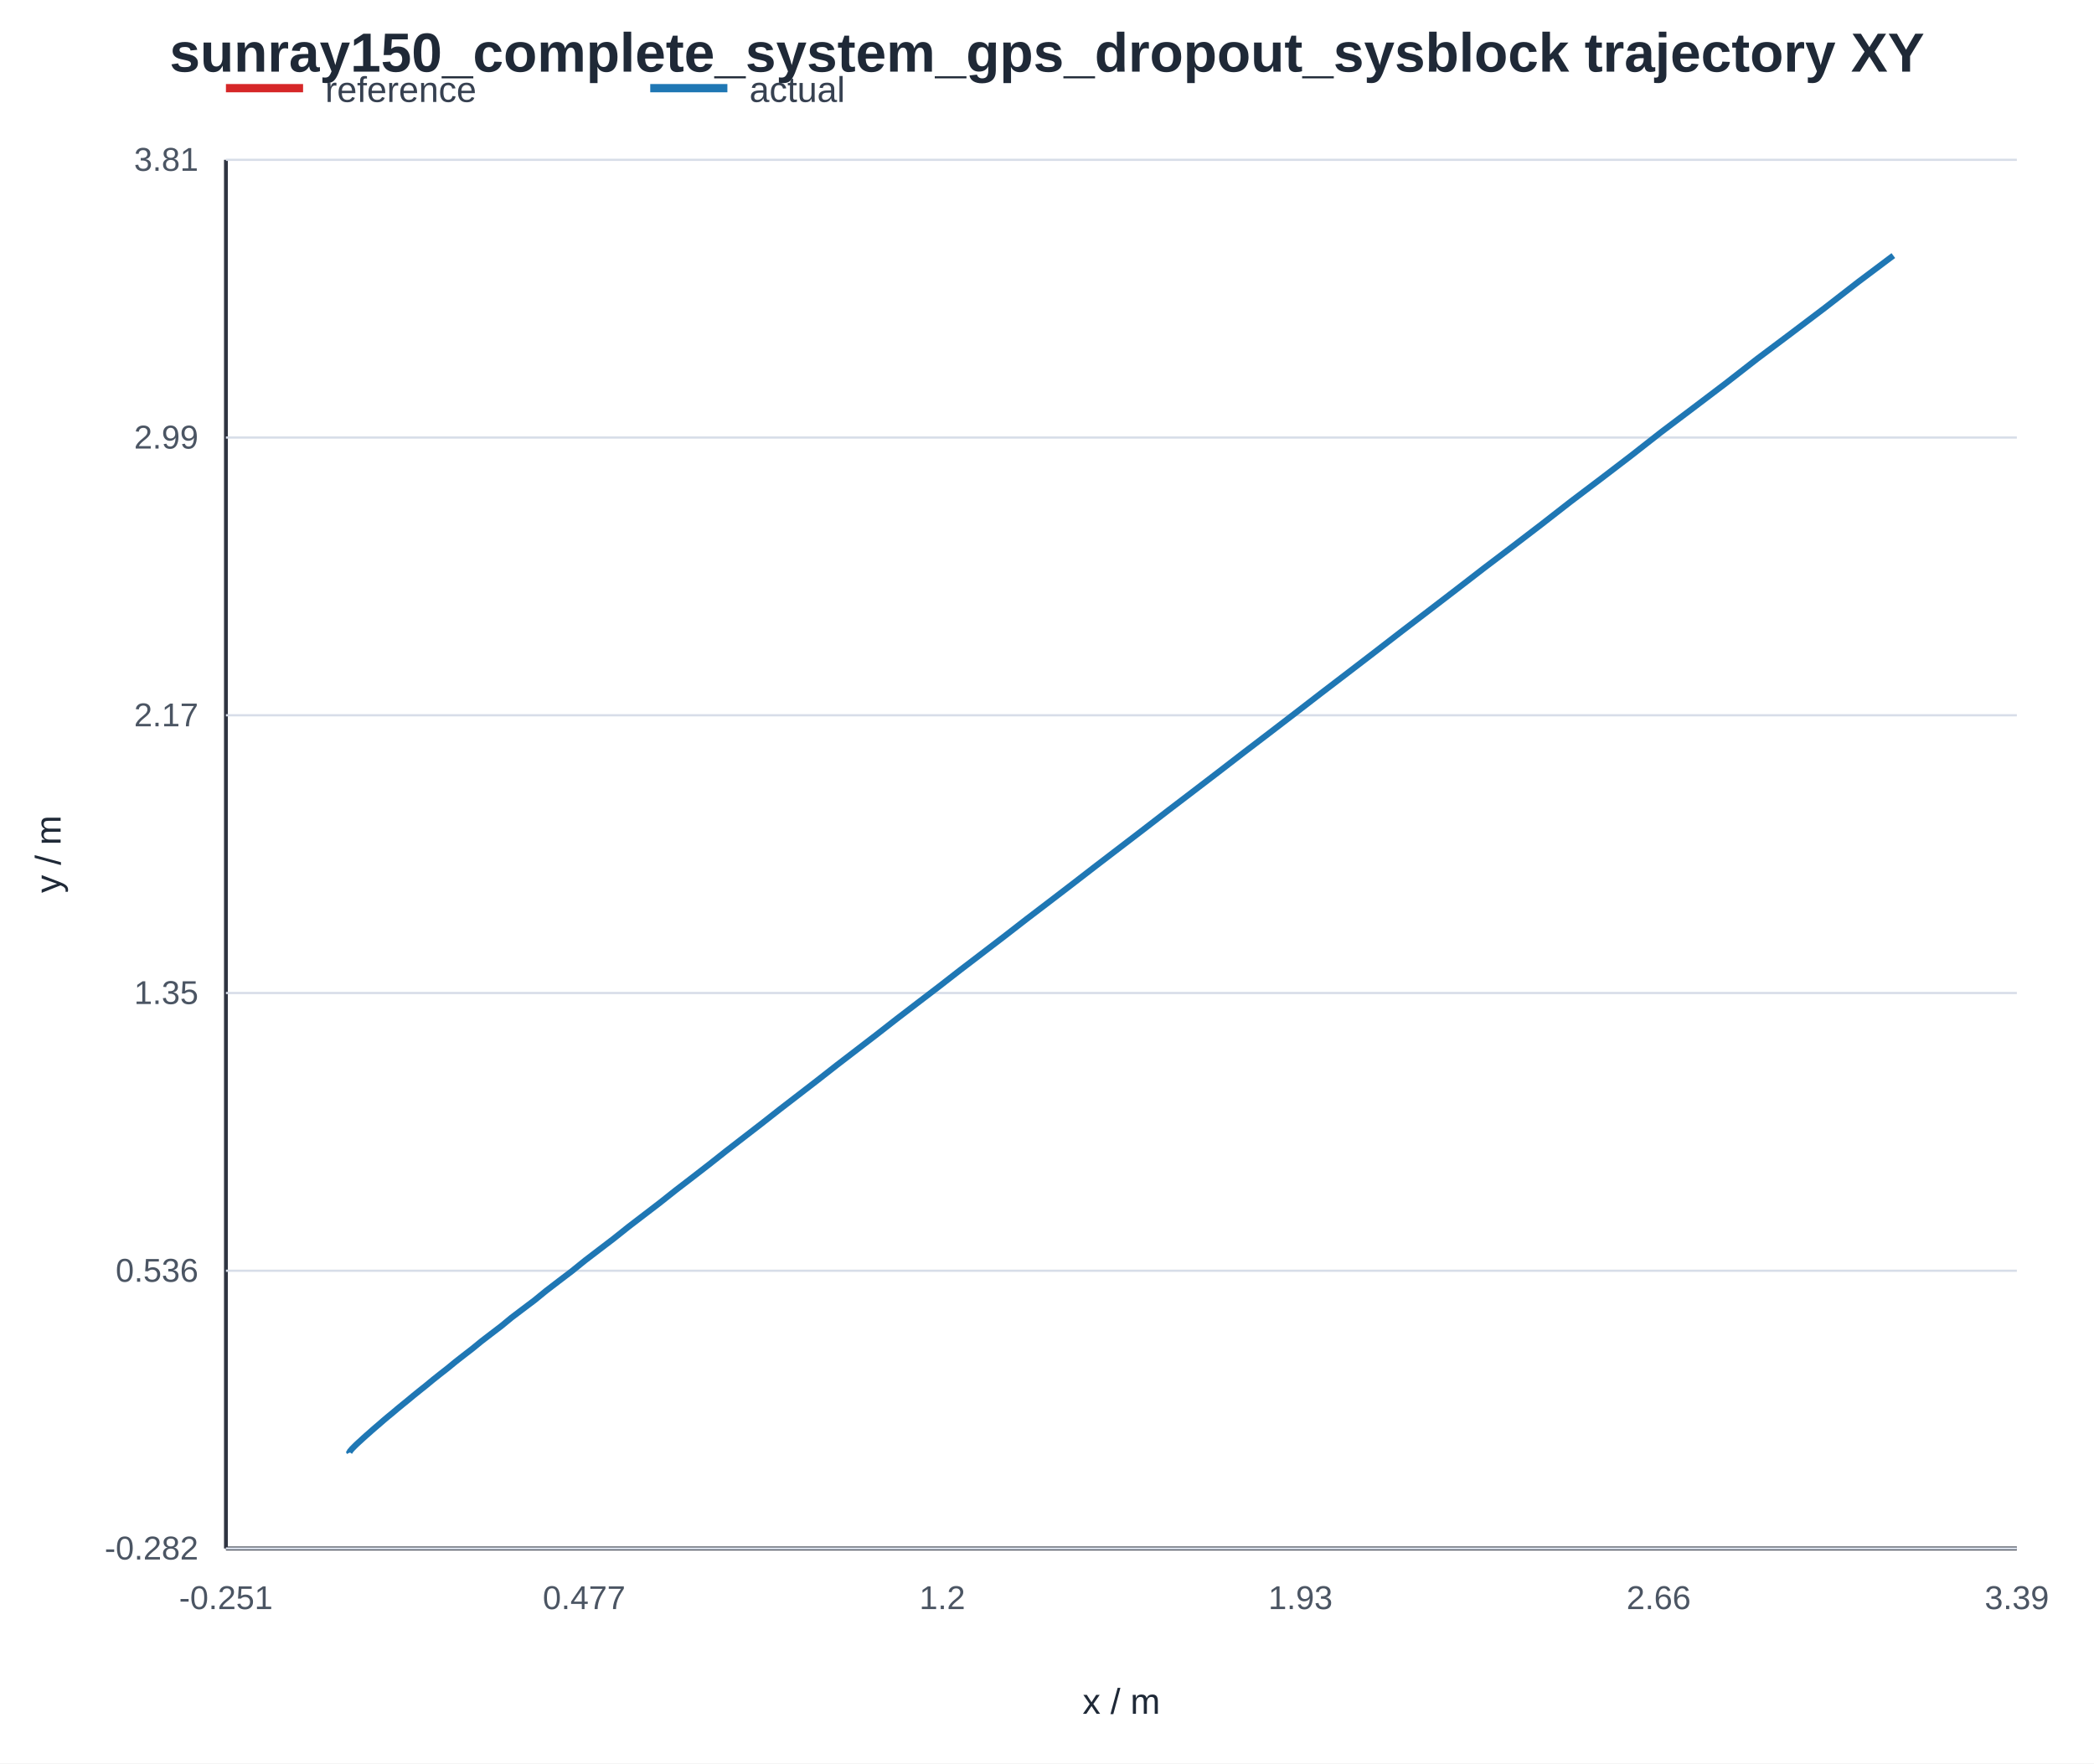
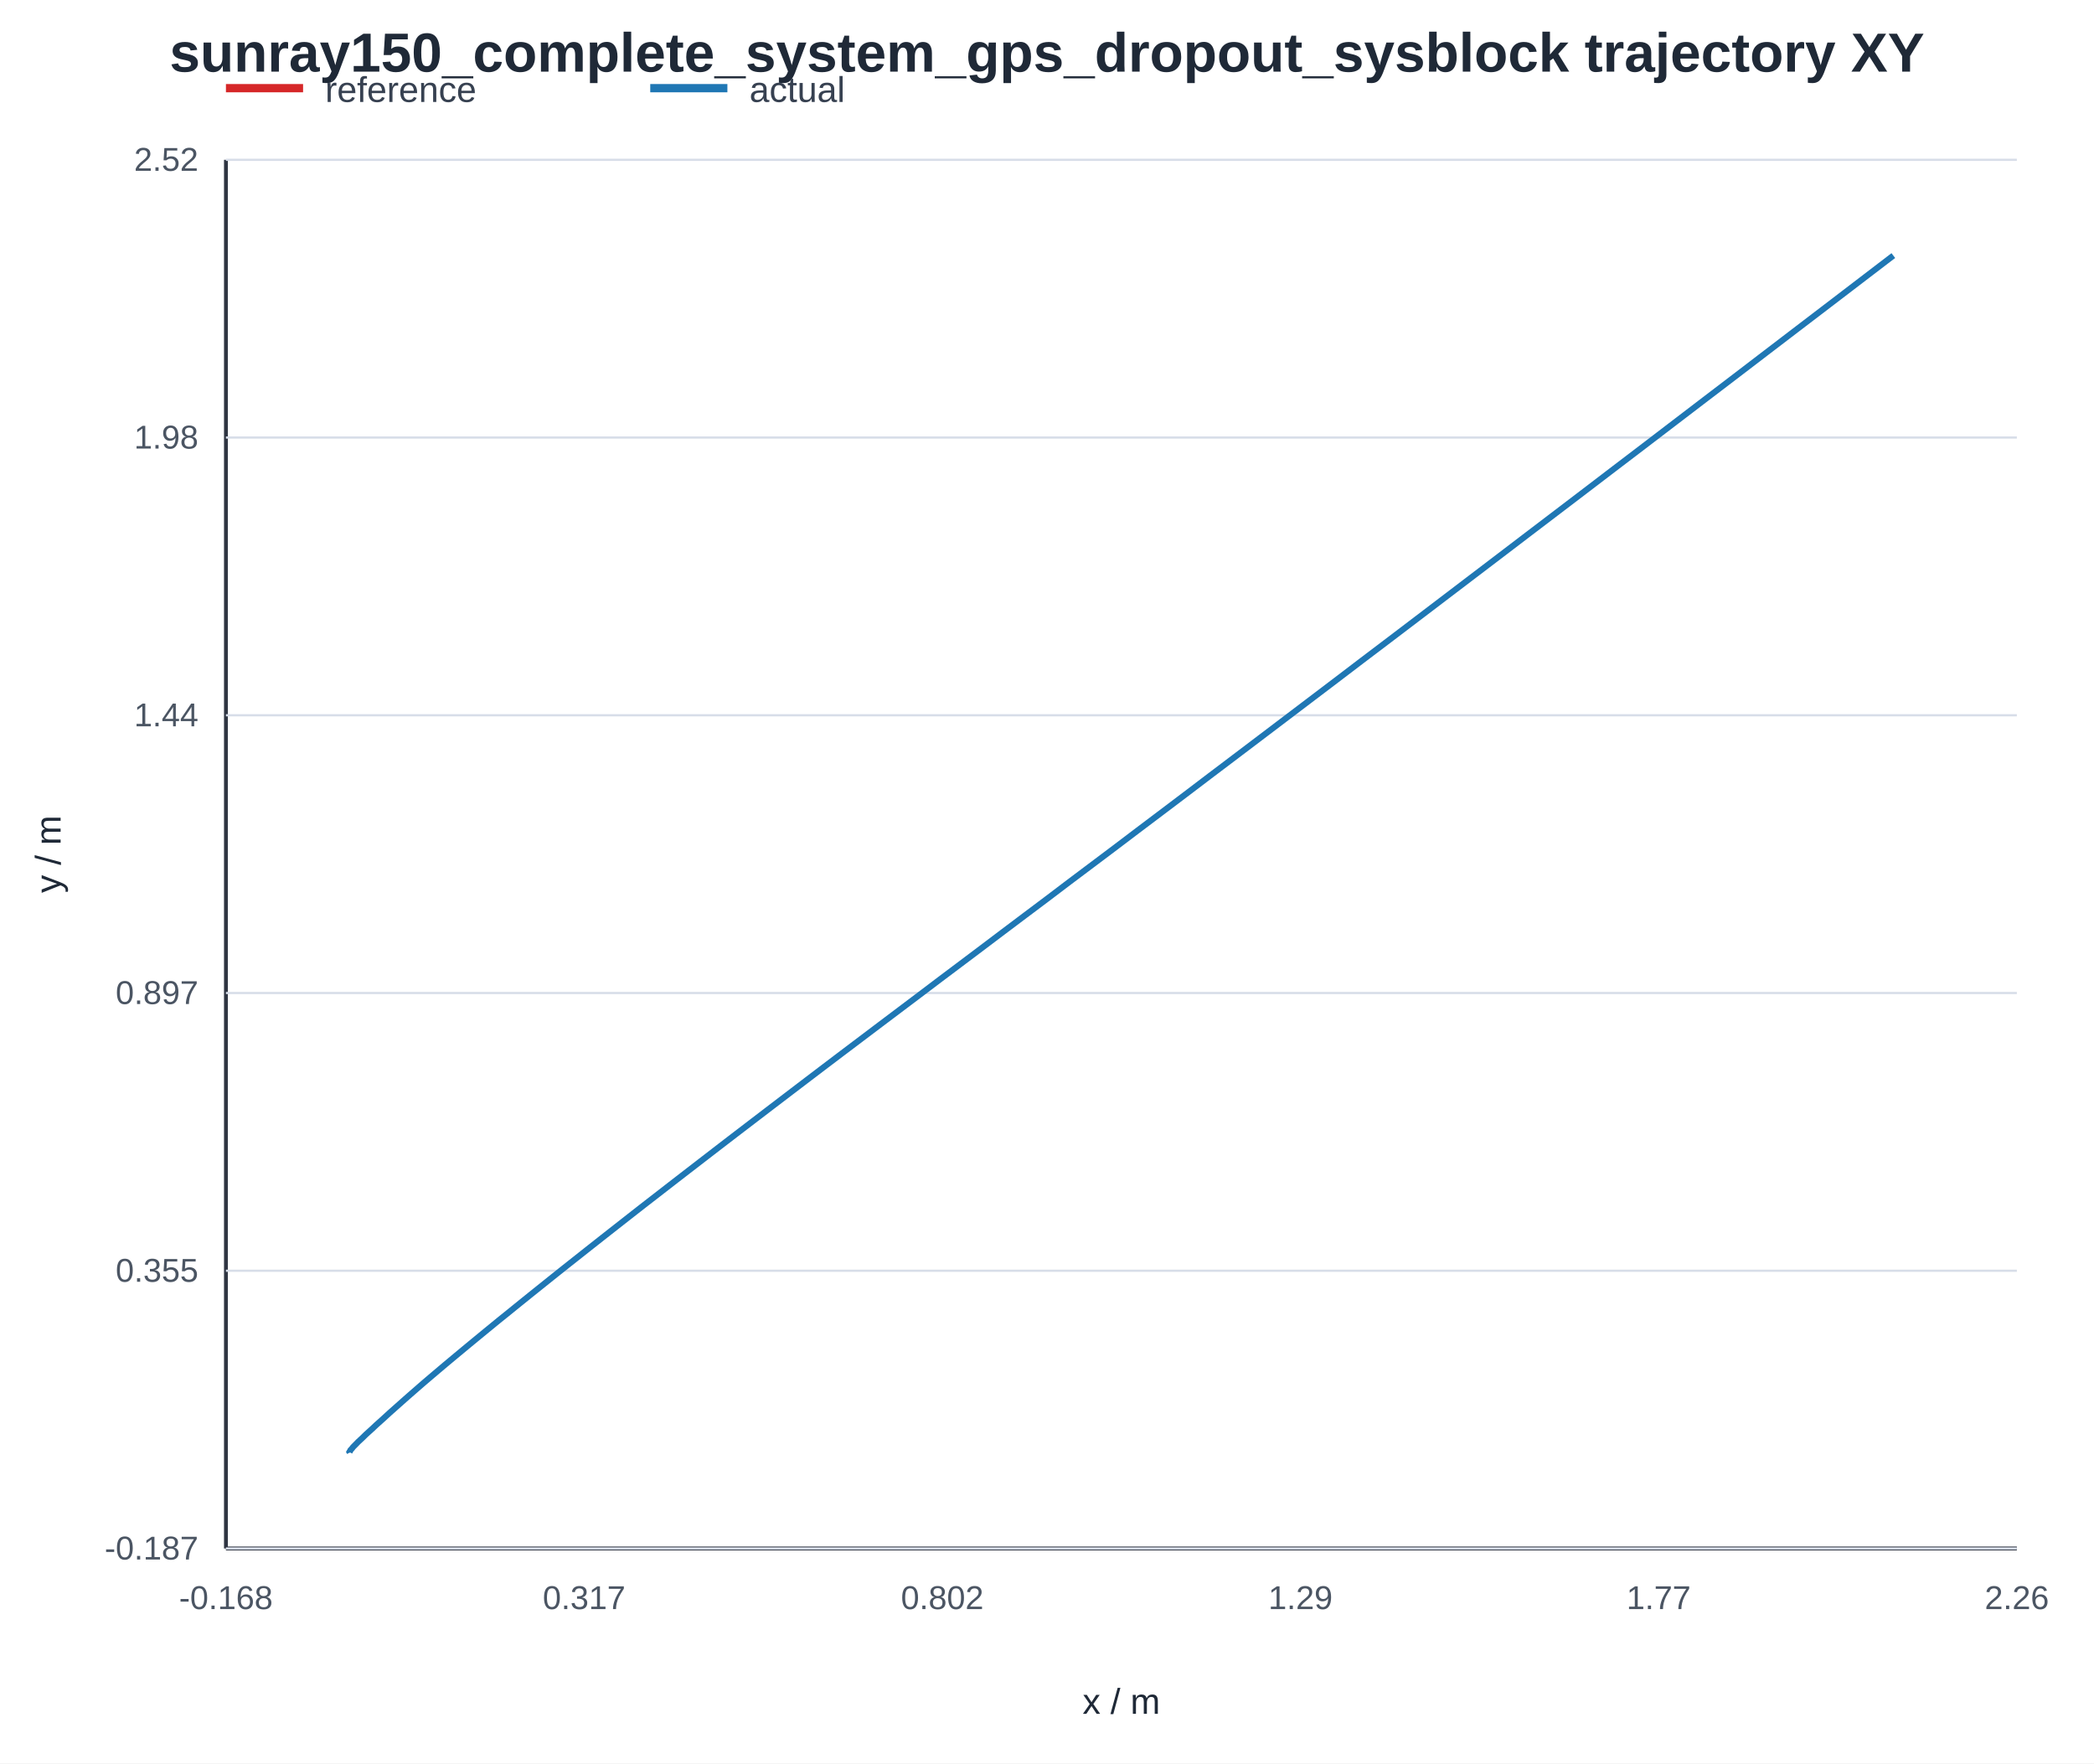
<svg xmlns="http://www.w3.org/2000/svg" width="760" height="640" viewBox="0 0 760 640">
  <style>
text { font-family: Arial, 'Microsoft YaHei', sans-serif; fill: #1f2937; }
.title { font-size: 20px; font-weight: 700; }
.label { font-size: 13px; }
.tick { font-size: 12px; fill: #4b5563; }
.legend { font-size: 13px; fill: #374151; }
</style>
  <rect x="0" y="0" width="100%" height="100%" fill="#ffffff" />
  <text x="380.00" y="26" text-anchor="middle" class="title">sunray150_complete_system_gps_dropout_sysblock trajectory XY</text>
  <line x1="82" y1="562" x2="732" y2="562" stroke="#2f3542" stroke-width="1.4" />
  <line x1="82" y1="58" x2="82" y2="562" stroke="#2f3542" stroke-width="1.4" />
  <line x1="82" y1="58.00" x2="732" y2="58.00" stroke="#d7dde8" stroke-width="0.8" />
-   <text x="72" y="62.00" text-anchor="end" class="tick">3.81</text>
+   <text x="72" y="62.00" text-anchor="end" class="tick">2.52</text>
  <line x1="82" y1="158.80" x2="732" y2="158.80" stroke="#d7dde8" stroke-width="0.8" />
-   <text x="72" y="162.80" text-anchor="end" class="tick">2.99</text>
+   <text x="72" y="162.80" text-anchor="end" class="tick">1.98</text>
  <line x1="82" y1="259.60" x2="732" y2="259.60" stroke="#d7dde8" stroke-width="0.8" />
-   <text x="72" y="263.60" text-anchor="end" class="tick">2.17</text>
+   <text x="72" y="263.60" text-anchor="end" class="tick">1.44</text>
  <line x1="82" y1="360.40" x2="732" y2="360.40" stroke="#d7dde8" stroke-width="0.8" />
-   <text x="72" y="364.40" text-anchor="end" class="tick">1.35</text>
+   <text x="72" y="364.40" text-anchor="end" class="tick">0.897</text>
  <line x1="82" y1="461.20" x2="732" y2="461.20" stroke="#d7dde8" stroke-width="0.8" />
-   <text x="72" y="465.20" text-anchor="end" class="tick">0.536</text>
+   <text x="72" y="465.20" text-anchor="end" class="tick">0.355</text>
  <line x1="82" y1="562.00" x2="732" y2="562.00" stroke="#d7dde8" stroke-width="0.8" />
-   <text x="72" y="566.00" text-anchor="end" class="tick">-0.282</text>
-   <text x="82.00" y="584" text-anchor="middle" class="tick">-0.251</text>
-   <text x="212.00" y="584" text-anchor="middle" class="tick">0.477</text>
-   <text x="342.00" y="584" text-anchor="middle" class="tick">1.2</text>
-   <text x="472.00" y="584" text-anchor="middle" class="tick">1.93</text>
-   <text x="602.00" y="584" text-anchor="middle" class="tick">2.66</text>
-   <text x="732.00" y="584" text-anchor="middle" class="tick">3.39</text>
+   <text x="72" y="566.00" text-anchor="end" class="tick">-0.187</text>
+   <text x="82.00" y="584" text-anchor="middle" class="tick">-0.168</text>
+   <text x="212.00" y="584" text-anchor="middle" class="tick">0.317</text>
+   <text x="342.00" y="584" text-anchor="middle" class="tick">0.802</text>
+   <text x="472.00" y="584" text-anchor="middle" class="tick">1.29</text>
+   <text x="602.00" y="584" text-anchor="middle" class="tick">1.77</text>
+   <text x="732.00" y="584" text-anchor="middle" class="tick">2.26</text>
  <text x="407.00" y="622" text-anchor="middle" class="label">x / m</text>
  <text x="22" y="310.00" text-anchor="middle" class="label" transform="rotate(-90 22 310.00)">y / m</text>
-   <polyline points="126.90,527.24 126.90,527.24 126.90,527.24 126.90,527.24 126.90,527.24 126.90,527.24 126.90,527.24 126.90,527.24 126.90,527.24 126.90,527.24 126.90,527.24 126.90,527.24 126.90,527.24 126.90,527.24 126.90,527.24 126.90,527.24 126.90,527.24 126.90,527.24 126.90,527.24 126.90,527.24 126.90,527.24 126.90,527.24 126.90,527.24 126.90,527.24 126.90,527.24 126.90,527.24 126.90,527.24 126.90,527.24 126.90,527.24 126.90,527.24 126.90,527.24 126.90,527.24 126.90,527.24 126.90,527.24 126.90,527.24 126.90,527.24 126.90,527.24 126.90,527.24 126.90,527.24 126.90,527.24 126.90,527.24 126.90,527.24 126.90,527.24 126.90,527.24 126.90,527.24 126.90,527.24 126.90,527.24 126.90,527.24 126.90,527.24 126.90,527.24 126.90,527.24 126.90,527.24 126.90,527.24 126.90,527.24 126.90,527.24 126.90,527.24 126.90,527.24 126.90,527.24 126.90,527.24 126.90,527.24 126.90,527.24 126.90,527.24 126.90,527.24 126.90,527.24 126.90,527.24 126.90,527.24 126.90,527.24 126.90,527.24 126.90,527.24 126.90,527.24 126.90,527.24 126.90,527.24 126.90,527.24 126.90,527.24 126.90,527.24 126.90,527.24 126.90,527.24 126.90,527.24 126.90,527.24 126.90,527.24 126.90,527.24 126.90,527.24 126.90,527.24 126.90,527.24 126.90,527.24 126.90,527.24 126.90,527.24 126.90,527.24 126.90,527.24 126.90,527.24 126.90,527.24 126.90,527.24 126.90,527.24 126.90,527.24 126.90,527.24 126.90,527.24 126.90,527.24 126.90,527.24 126.90,527.24 126.90,527.24 126.90,527.24" fill="none" stroke="#d62728" stroke-width="2.2" />
-   <polyline points="126.90,527.24 126.90,527.19 126.83,527.06 126.87,526.99 126.98,526.85 127.05,526.66 127.22,526.47 127.45,526.21 127.70,525.89 128.04,525.55 128.45,525.13 128.94,524.64 129.52,524.08 130.20,523.45 130.99,522.74 131.86,521.93 132.83,521.06 133.91,520.12 135.06,519.09 136.31,518.01 137.66,516.86 139.09,515.61 140.65,514.29 142.34,512.91 144.10,511.42 145.98,509.87 147.99,508.24 150.07,506.51 152.29,504.72 154.66,502.83 157.09,500.82 159.68,498.76 162.46,496.59 165.28,494.27 168.30,491.91 171.51,489.43 174.75,486.78 178.23,484.11 181.94,481.28 185.63,478.24 189.64,475.20 193.93,471.97 198.18,468.50 202.73,465.01 207.55,461.35 212.35,457.47 217.44,453.58 222.76,449.52 228.07,445.28 233.65,441.01 239.42,436.59 245.21,432.00 251.21,427.39 257.36,422.63 263.55,417.74 269.94,412.80 276.48,407.75 283.06,402.58 289.84,397.36 296.75,392.03 303.72,386.57 310.88,381.08 318.18,375.47 325.52,369.74 333.07,363.96 340.78,358.07 348.52,352.05 356.45,346.00 364.51,339.83 372.62,333.54 380.92,327.21 389.34,320.76 397.82,314.21 406.45,307.61 415.20,300.91 424.02,294.11 433.00,287.26 442.10,280.30 451.26,273.24 460.57,266.14 469.97,258.93 479.44,251.62 489.07,244.26 498.80,236.80 508.59,229.24 518.54,221.64 528.61,213.92 538.73,206.10 549.09,198.25 559.59,190.22 570.11,182.02 580.96,173.82 592.00,165.38 603.03,156.74 614.48,148.11 626.17,139.25 637.83,130.17 649.91,121.11 662.22,111.80 674.50,102.27 687.17,92.76" fill="none" stroke="#1f77b4" stroke-width="2.2" />
+   <polyline points="126.94,527.24 126.94,527.24 126.94,527.24 126.94,527.24 126.94,527.24 126.94,527.24 126.94,527.24 126.94,527.24 126.94,527.24 126.94,527.24 126.94,527.24 126.94,527.24 126.94,527.24 126.94,527.24 126.94,527.24 126.94,527.24 126.94,527.24 126.94,527.24 126.94,527.24 126.94,527.24 126.94,527.24 126.94,527.24 126.94,527.24 126.94,527.24 126.94,527.24 126.94,527.24 126.94,527.24 126.94,527.24 126.94,527.24 126.94,527.24 126.94,527.24 126.94,527.24 126.94,527.24 126.94,527.24 126.94,527.24 126.94,527.24 126.94,527.24 126.94,527.24 126.94,527.24 126.94,527.24 126.94,527.24 126.94,527.24 126.94,527.24 126.94,527.24 126.94,527.24 126.94,527.24 126.94,527.24 126.94,527.24 126.94,527.24 126.94,527.24 126.94,527.24 126.94,527.24 126.94,527.24 126.94,527.24 126.94,527.24 126.94,527.24 126.94,527.24 126.94,527.24 126.94,527.24 126.94,527.24 126.94,527.24 126.94,527.24 126.94,527.24 126.94,527.24 126.94,527.24 126.94,527.24 126.94,527.24 126.94,527.24 126.94,527.24 126.94,527.24 126.94,527.24 126.94,527.24 126.94,527.24 126.94,527.24 126.94,527.24 126.94,527.24 126.94,527.24 126.94,527.24 126.94,527.24 126.94,527.24 126.94,527.24 126.94,527.24 126.94,527.24 126.94,527.24 126.94,527.24 126.94,527.24 126.94,527.24 126.94,527.24 126.94,527.24 126.94,527.24 126.94,527.24 126.94,527.24 126.94,527.24 126.94,527.24 126.94,527.24 126.94,527.24 126.94,527.24 126.94,527.24 126.94,527.24 126.94,527.24 126.94,527.24" fill="none" stroke="#d62728" stroke-width="2.2" />
+   <polyline points="126.94,527.24 126.94,527.16 126.83,526.97 126.89,526.86 127.06,526.66 127.16,526.36 127.41,526.07 127.77,525.69 128.13,525.20 128.64,524.69 129.26,524.06 129.95,523.34 130.80,522.55 131.77,521.65 132.79,520.64 133.96,519.58 135.24,518.42 136.57,517.16 138.04,515.85 139.61,514.43 141.25,512.92 143.03,511.34 144.92,509.66 146.92,507.88 149.05,506.01 151.31,504.04 153.68,501.98 156.19,499.84 158.83,497.60 161.60,495.26 164.50,492.84 167.53,490.32 170.67,487.72 173.95,485.02 177.36,482.22 180.90,479.32 184.59,476.35 188.39,473.27 192.31,470.11 196.38,466.85 200.58,463.48 204.91,460.03 209.38,456.50 213.97,452.87 218.69,449.15 223.56,445.33 228.56,441.41 233.68,437.41 238.95,433.33 244.34,429.15 249.88,424.87 255.55,420.50 261.35,416.03 267.28,411.48 273.35,406.84 279.54,402.11 285.86,397.29 292.32,392.37 298.91,387.36 305.63,382.27 312.50,377.09 319.49,371.81 326.62,366.44 333.88,360.97 341.24,355.40 348.74,349.77 356.37,344.03 364.10,338.19 371.97,332.27 379.98,326.26 388.06,320.13 396.28,313.96 404.62,307.69 413.04,301.31 421.61,294.85 430.31,288.28 439.09,281.61 448.02,274.86 457.07,268.01 466.24,261.06 475.54,254.01 484.97,246.86 494.49,239.61 504.16,232.29 513.94,224.86 523.84,217.33 533.87,209.70 544.02,201.98 554.28,194.16 564.68,186.25 575.20,178.24 585.84,170.12 596.61,161.92 607.50,153.60 618.50,145.20 629.64,136.71 640.89,128.11 652.28,119.41 663.80,110.62 675.42,101.74 687.17,92.76" fill="none" stroke="#1f77b4" stroke-width="2.2" />
  <line x1="82" y1="32" x2="110" y2="32" stroke="#d62728" stroke-width="3" />
  <text x="118" y="37" class="legend">reference</text>
  <line x1="236" y1="32" x2="264" y2="32" stroke="#1f77b4" stroke-width="3" />
  <text x="272" y="37" class="legend">actual</text>
</svg>
